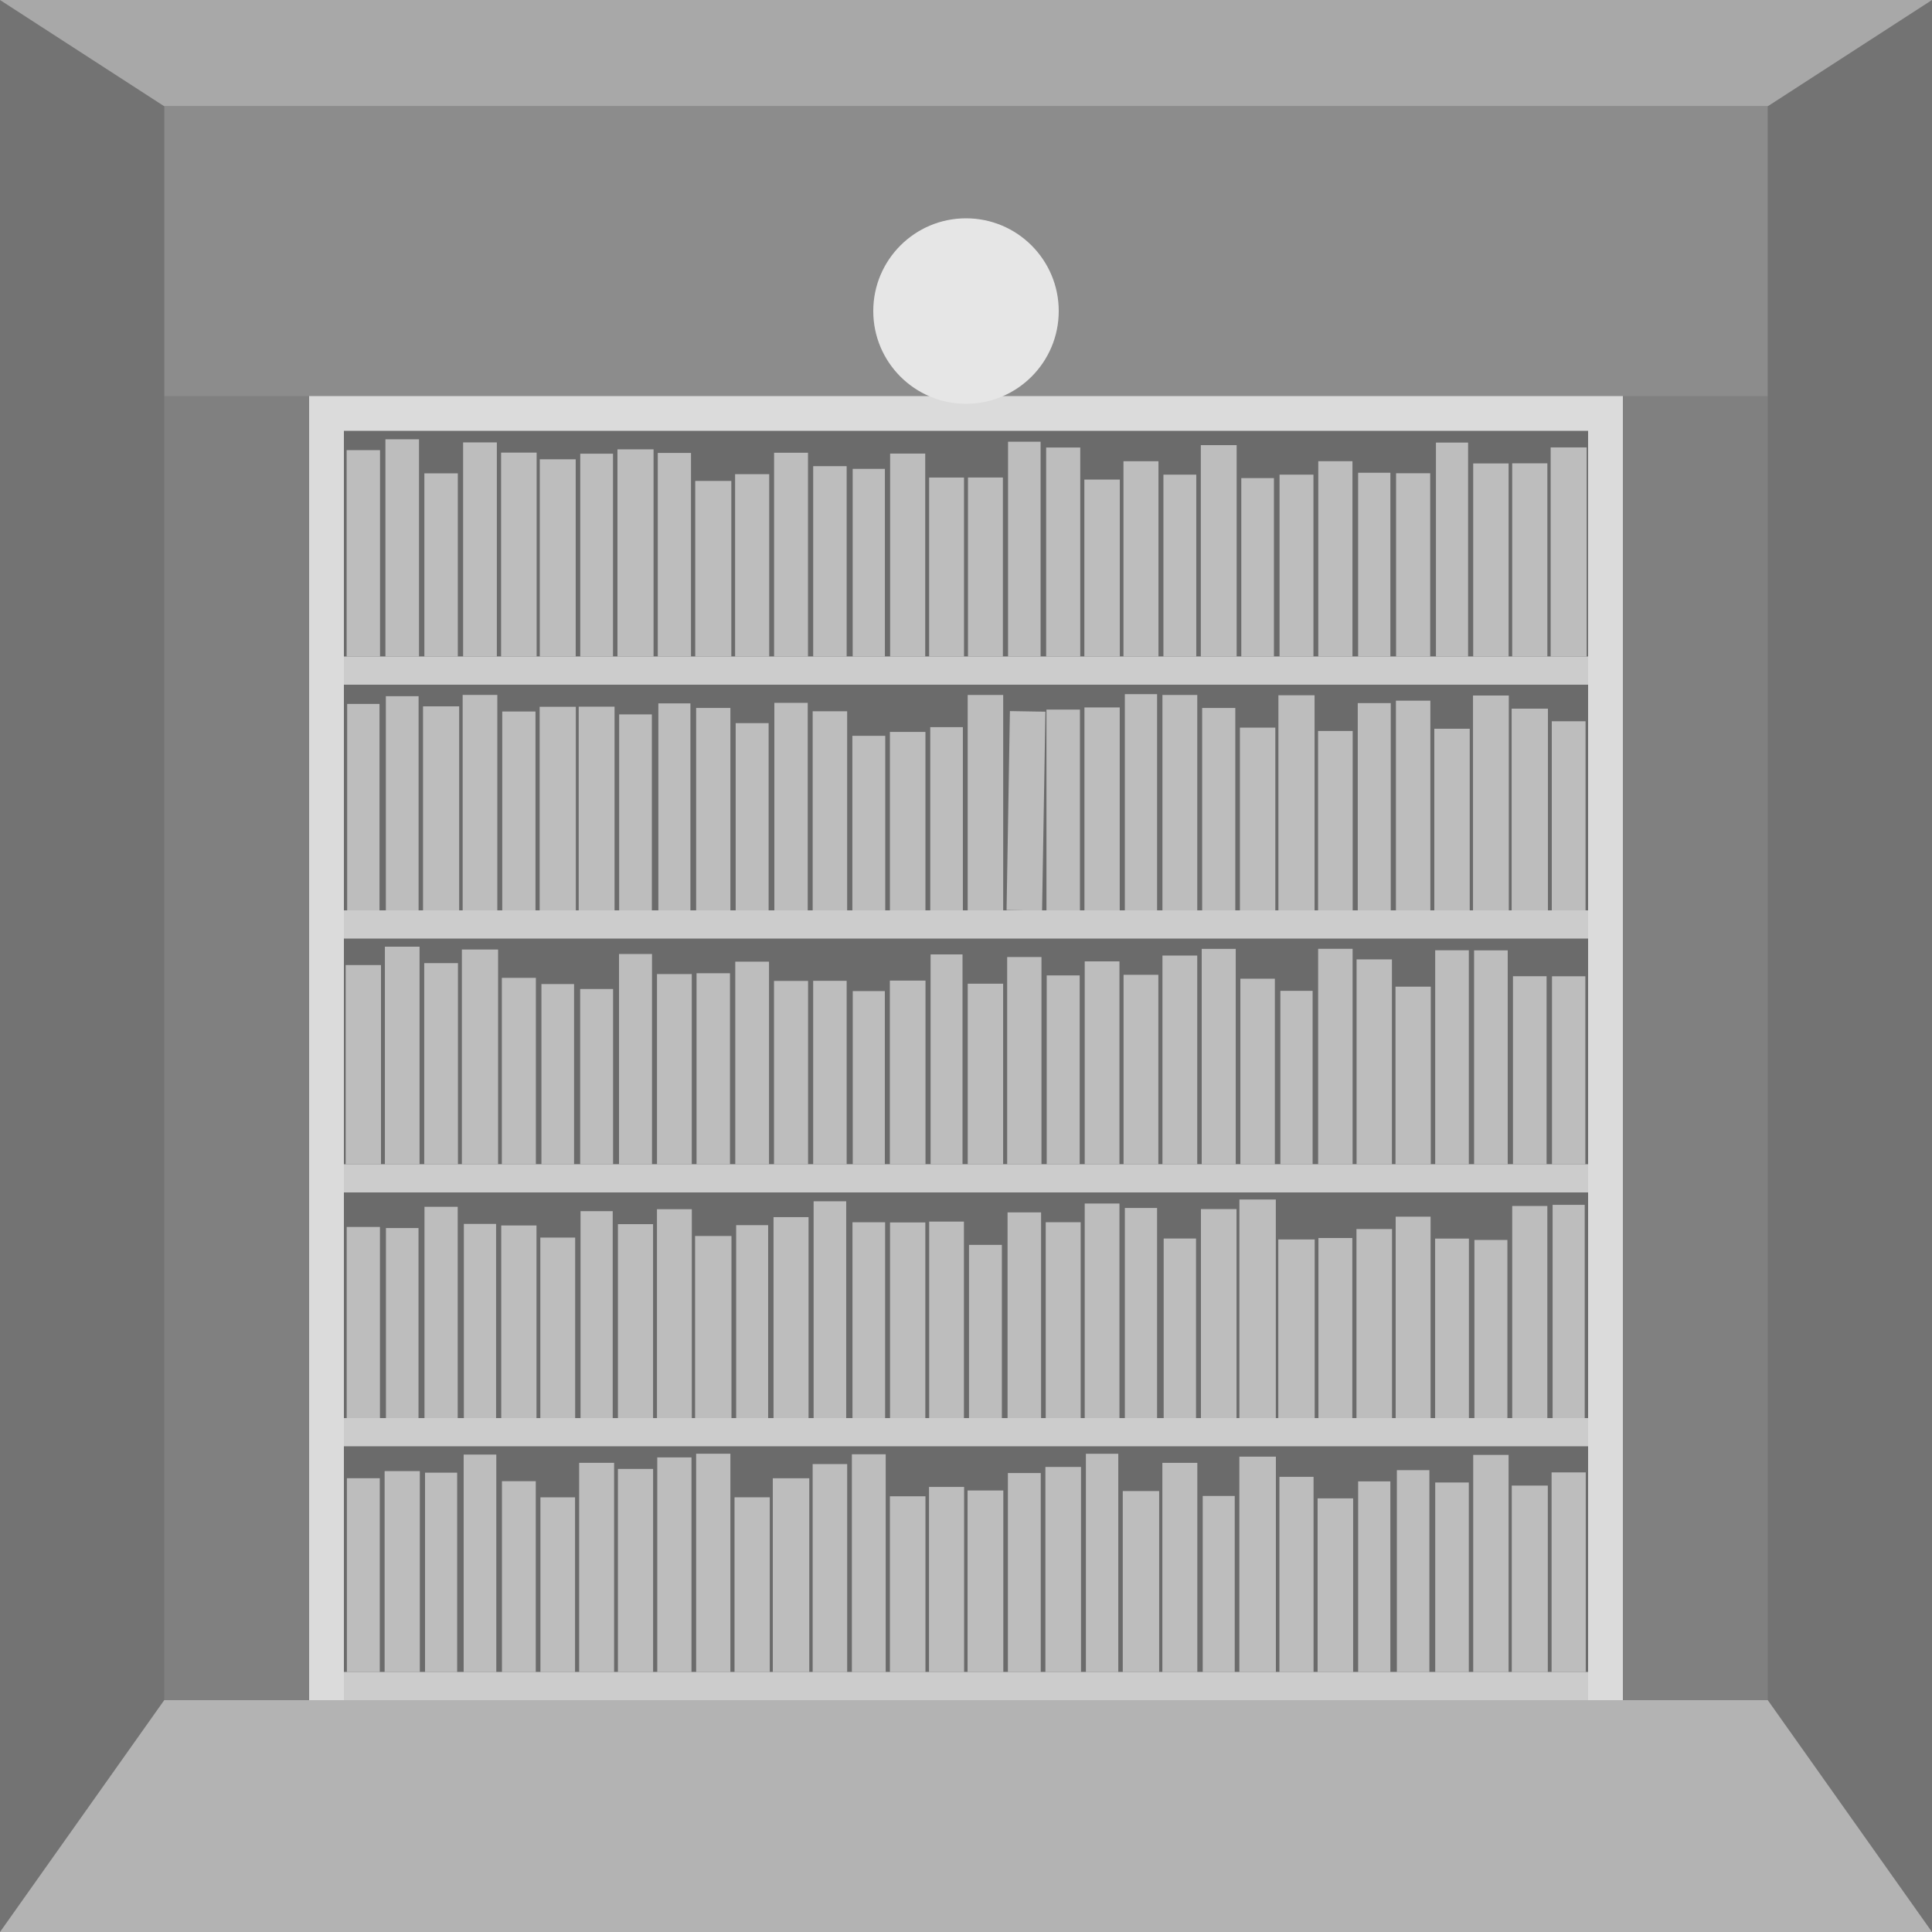
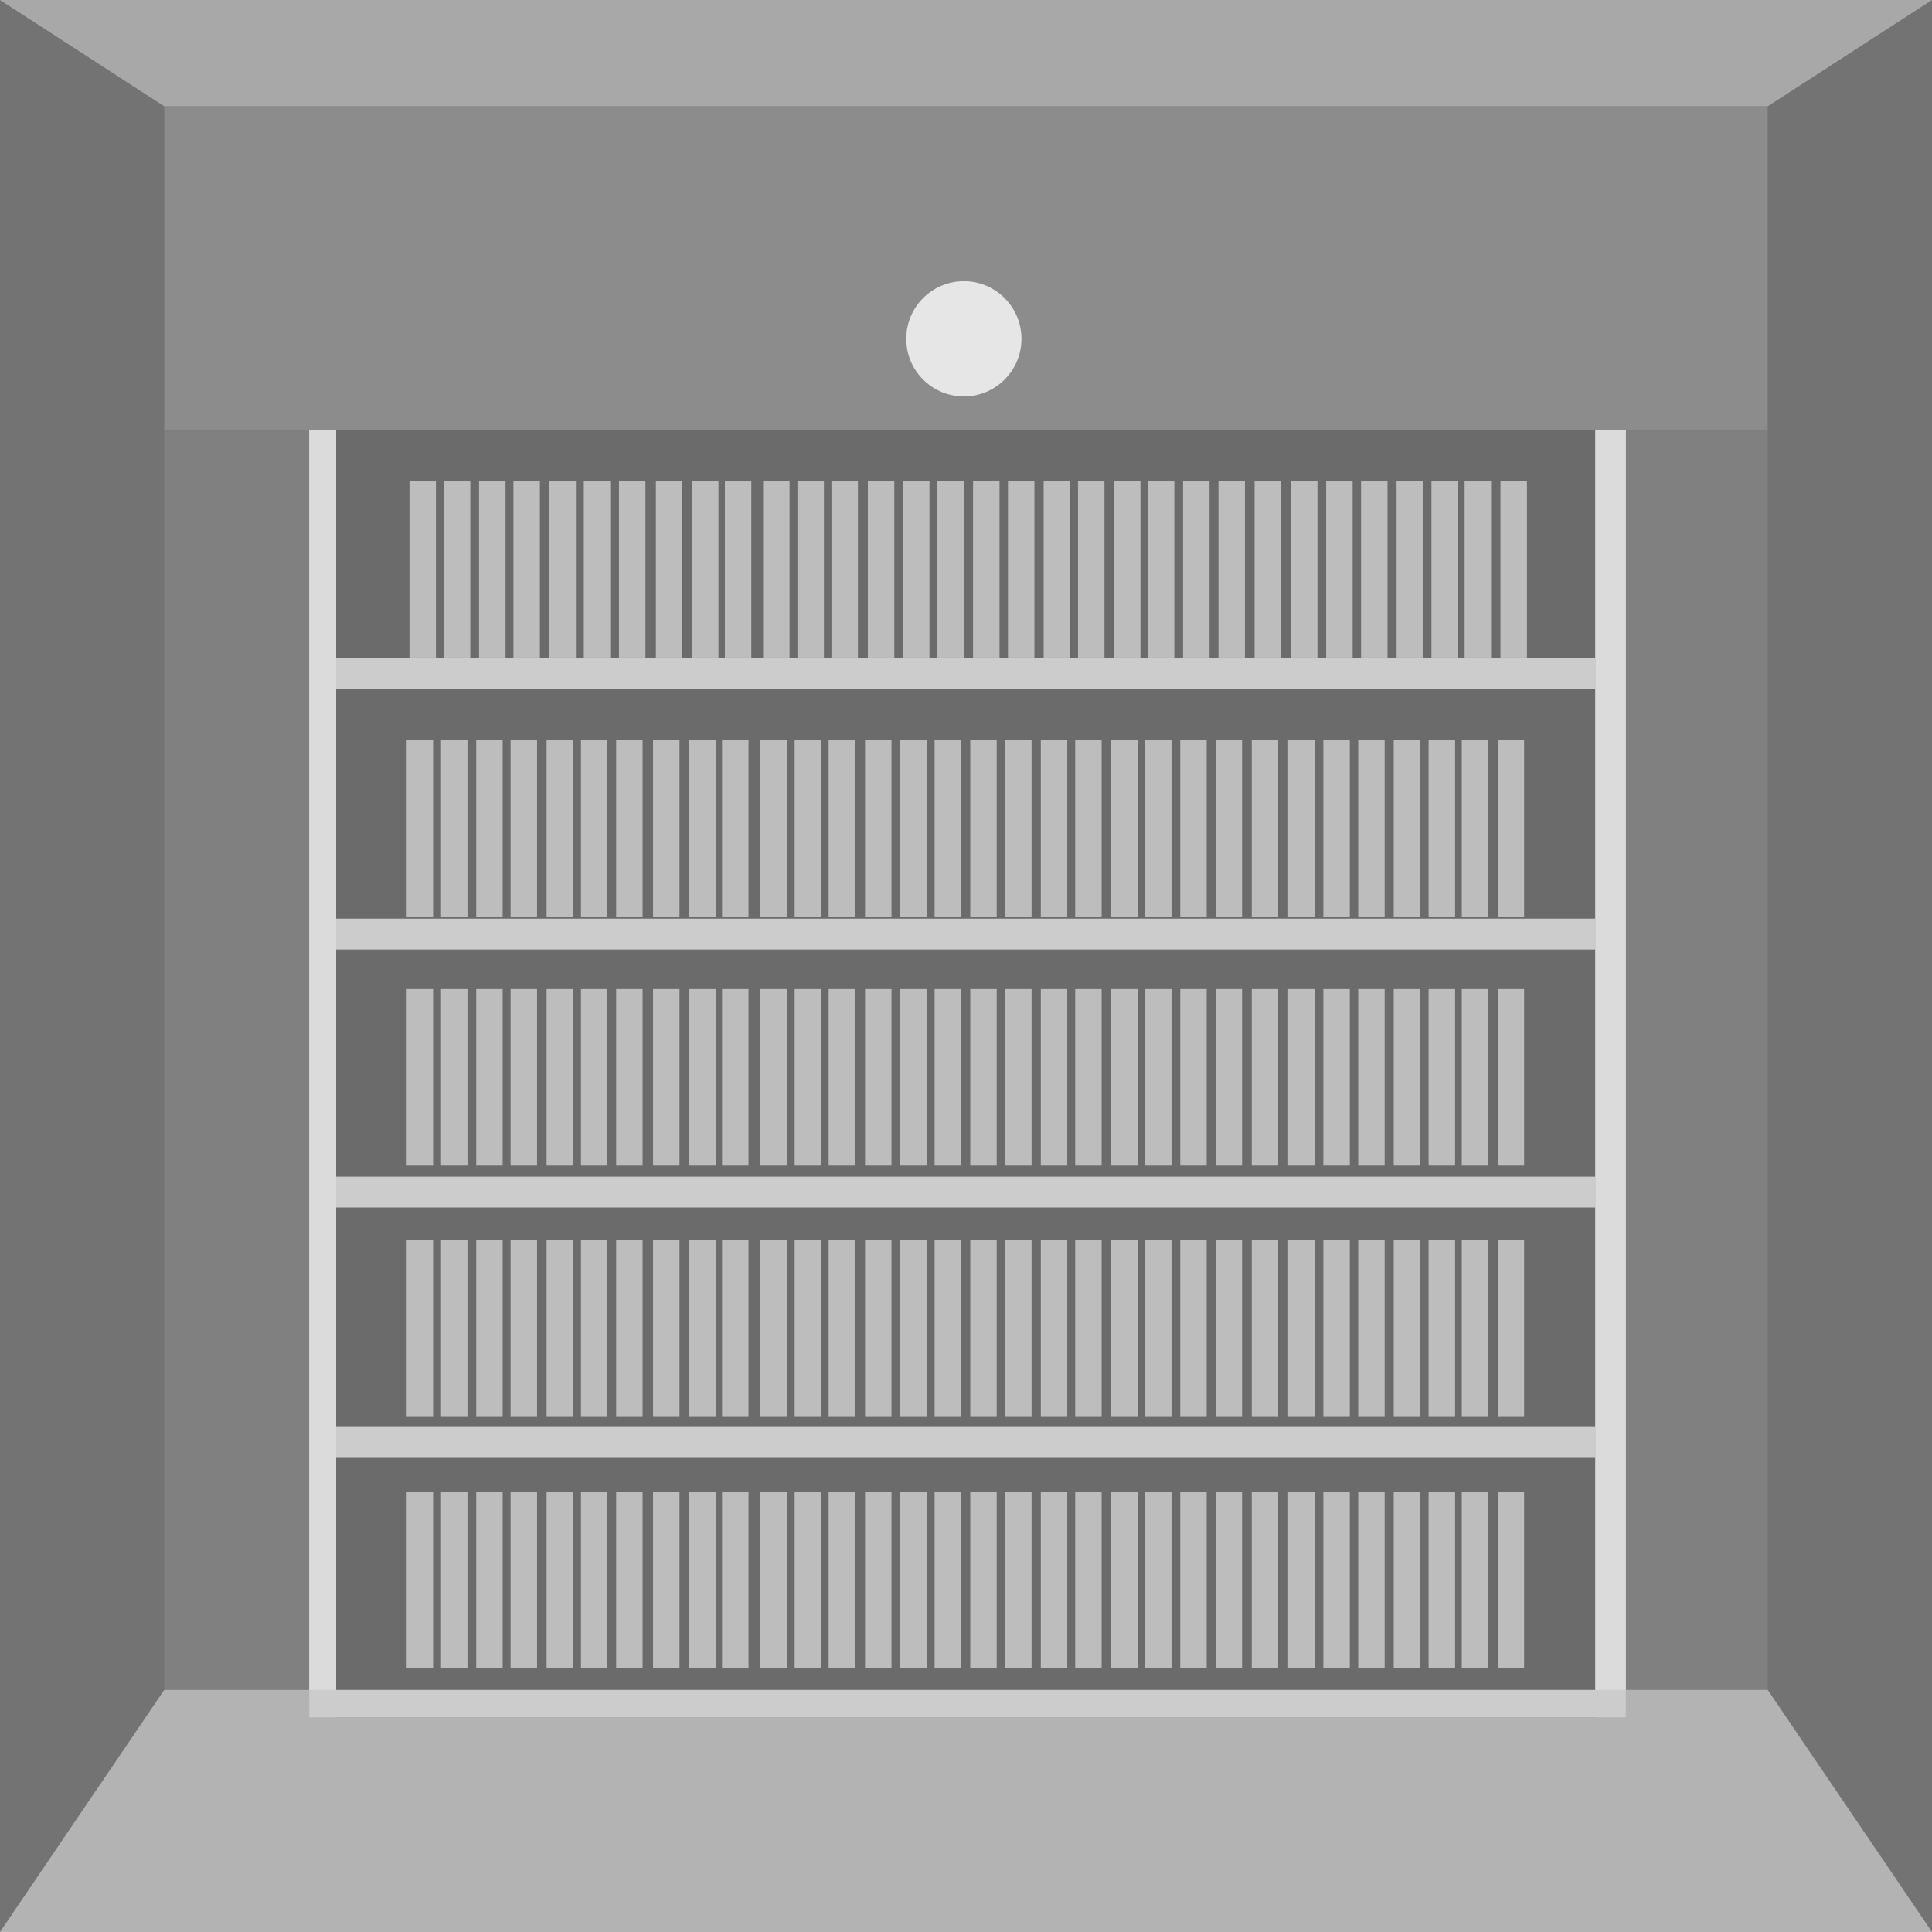
<svg xmlns="http://www.w3.org/2000/svg" width="1024" height="1024" viewBox="0 0 1024 1024">
  <rect x="0" y="0" width="1024" height="1024" fill="#808080" />
  <rect x="0" y="0" width="1024" height="56.32" fill="#a8a8a8" stroke="none" />
-   <rect x="0" y="901.12" width="1024" height="122.88" fill="#b3b3b3" stroke="none" />
-   <rect x="87.04" y="56.32" width="849.92" height="153.6" fill="#8c8c8c" stroke="none" />
-   <rect x="163.84" y="209.92" width="696.32" height="691.2" fill="#dbdbdb" stroke="none" />
-   <rect x="182.272" y="228.352" width="659.456" height="672.768" fill="#6b6b6b" stroke="none" />
-   <rect x="183.726" y="238.591" width="17.7" height="109.365" fill="#bdbdbd" stroke="none" />
-   <rect x="204.28" y="232.834" width="17.807" height="115.122" fill="#bdbdbd" stroke="none" />
-   <rect x="224.924" y="250.88" width="17.737" height="97.076" fill="#bdbdbd" stroke="none" />
-   <rect x="245.461" y="234.487" width="17.878" height="113.469" fill="#bdbdbd" stroke="none" />
-   <rect x="265.587" y="239.893" width="18.841" height="108.063" fill="#bdbdbd" stroke="none" />
-   <rect x="286.1" y="243.434" width="19.031" height="104.522" fill="#bdbdbd" stroke="none" />
-   <rect x="307.546" y="240.464" width="17.356" height="107.492" fill="#bdbdbd" stroke="none" />
-   <rect x="327.261" y="238.159" width="19.141" height="109.797" fill="#bdbdbd" stroke="none" />
-   <rect x="348.635" y="240.068" width="17.611" height="107.888" fill="#bdbdbd" stroke="none" />
-   <rect x="368.483" y="254.912" width="19.131" height="93.044" fill="#bdbdbd" stroke="none" />
-   <rect x="389.615" y="251.32" width="18.082" height="96.636" fill="#bdbdbd" stroke="none" />
-   <rect x="410.279" y="239.964" width="17.97" height="107.992" fill="#bdbdbd" stroke="none" />
-   <rect x="431.006" y="247.073" width="17.732" height="100.883" fill="#bdbdbd" stroke="none" />
-   <rect x="451.945" y="248.5" width="17.07" height="99.456" fill="#bdbdbd" stroke="none" />
-   <rect x="471.789" y="240.4" width="18.599" height="107.556" fill="#bdbdbd" stroke="none" />
-   <rect x="492.453" y="253.109" width="18.487" height="94.847" fill="#bdbdbd" stroke="none" />
-   <rect x="513.053" y="253.093" width="18.502" height="94.863" fill="#bdbdbd" stroke="none" />
-   <rect x="534.287" y="234.124" width="17.251" height="113.832" fill="#bdbdbd" stroke="none" />
-   <rect x="554.483" y="237.198" width="18.073" height="110.758" fill="#bdbdbd" stroke="none" />
-   <rect x="574.728" y="254.183" width="18.8" height="93.773" fill="#bdbdbd" stroke="none" />
-   <rect x="595.459" y="244.462" width="18.553" height="103.494" fill="#bdbdbd" stroke="none" />
-   <rect x="616.64" y="251.581" width="17.408" height="96.375" fill="#bdbdbd" stroke="none" />
-   <rect x="636.452" y="235.929" width="19" height="112.027" fill="#bdbdbd" stroke="none" />
-   <rect x="657.909" y="253.411" width="17.302" height="94.545" fill="#bdbdbd" stroke="none" />
-   <rect x="678.183" y="251.583" width="17.971" height="96.373" fill="#bdbdbd" stroke="none" />
-   <rect x="698.72" y="244.447" width="18.111" height="103.509" fill="#bdbdbd" stroke="none" />
-   <rect x="719.837" y="250.574" width="17.094" height="97.382" fill="#bdbdbd" stroke="none" />
-   <rect x="739.947" y="250.831" width="18.09" height="97.125" fill="#bdbdbd" stroke="none" />
-   <rect x="761.08" y="234.577" width="17.04" height="113.379" fill="#bdbdbd" stroke="none" />
-   <rect x="780.825" y="245.631" width="18.766" height="102.325" fill="#bdbdbd" stroke="none" />
-   <rect x="801.495" y="245.57" width="18.642" height="102.386" fill="#bdbdbd" stroke="none" />
-   <rect x="821.879" y="237.146" width="19.091" height="110.81" fill="#bdbdbd" stroke="none" />
-   <rect x="182.272" y="347.956" width="659.456" height="14.95" fill="#cccccc" stroke="none" />
-   <rect x="184.001" y="373.106" width="17.15" height="109.404" fill="#bdbdbd" stroke="none" />
-   <rect x="204.507" y="368.99" width="17.354" height="113.52" fill="#bdbdbd" stroke="none" />
-   <rect x="224.219" y="374.379" width="19.146" height="108.131" fill="#bdbdbd" stroke="none" />
-   <rect x="245.214" y="368.324" width="18.371" height="114.186" fill="#bdbdbd" stroke="none" />
-   <rect x="266.201" y="377.107" width="17.615" height="105.403" fill="#bdbdbd" stroke="none" />
-   <rect x="286.029" y="374.616" width="19.174" height="107.894" fill="#bdbdbd" stroke="none" />
-   <rect x="306.724" y="374.553" width="18.999" height="107.957" fill="#bdbdbd" stroke="none" />
-   <rect x="328.165" y="378.649" width="17.334" height="103.861" fill="#bdbdbd" stroke="none" />
-   <rect x="348.947" y="372.809" width="16.987" height="109.701" fill="#bdbdbd" stroke="none" />
-   <rect x="368.965" y="375.233" width="18.167" height="107.277" fill="#bdbdbd" stroke="none" />
-   <rect x="389.928" y="383.278" width="17.456" height="99.232" fill="#bdbdbd" stroke="none" />
-   <rect x="410.419" y="372.52" width="17.691" height="109.99" fill="#bdbdbd" stroke="none" />
-   <rect x="430.736" y="376.987" width="18.273" height="105.523" fill="#bdbdbd" stroke="none" />
-   <rect x="451.769" y="390.001" width="17.423" height="92.509" fill="#bdbdbd" stroke="none" />
-   <rect x="471.673" y="387.936" width="18.831" height="94.574" fill="#bdbdbd" stroke="none" />
-   <rect x="493.052" y="385.4" width="17.289" height="97.11" fill="#bdbdbd" stroke="none" />
-   <rect x="512.893" y="368.353" width="18.822" height="114.157" fill="#bdbdbd" stroke="none" />
-   <rect x="533.502" y="377.036" width="18.82" height="105.474" fill="#bdbdbd" stroke="none" transform="rotate(0.962 542.912 482.51)" />
-   <rect x="554.644" y="376.096" width="17.751" height="106.414" fill="#bdbdbd" stroke="none" />
-   <rect x="574.774" y="374.955" width="18.708" height="107.555" fill="#bdbdbd" stroke="none" />
-   <rect x="596.189" y="367.913" width="17.094" height="114.597" fill="#bdbdbd" stroke="none" />
-   <rect x="616.111" y="368.344" width="18.466" height="114.166" fill="#bdbdbd" stroke="none" />
-   <rect x="637.169" y="375.244" width="17.566" height="107.266" fill="#bdbdbd" stroke="none" />
-   <rect x="657.176" y="385.662" width="18.769" height="96.848" fill="#bdbdbd" stroke="none" />
-   <rect x="677.589" y="368.502" width="19.157" height="114.008" fill="#bdbdbd" stroke="none" />
-   <rect x="698.603" y="387.438" width="18.345" height="95.072" fill="#bdbdbd" stroke="none" />
-   <rect x="719.637" y="372.659" width="17.494" height="109.851" fill="#bdbdbd" stroke="none" />
-   <rect x="739.869" y="371.36" width="18.246" height="111.15" fill="#bdbdbd" stroke="none" />
-   <rect x="760.214" y="386.254" width="18.772" height="96.256" fill="#bdbdbd" stroke="none" />
-   <rect x="780.72" y="368.638" width="18.976" height="113.872" fill="#bdbdbd" stroke="none" />
-   <rect x="801.198" y="375.612" width="19.235" height="106.898" fill="#bdbdbd" stroke="none" />
-   <rect x="822.473" y="382.282" width="17.902" height="100.228" fill="#bdbdbd" stroke="none" />
-   <rect x="182.272" y="482.51" width="659.456" height="14.95" fill="#cccccc" stroke="none" />
-   <rect x="183.221" y="511.502" width="18.71" height="105.561" fill="#bdbdbd" stroke="none" />
-   <rect x="203.998" y="501.765" width="18.371" height="115.298" fill="#bdbdbd" stroke="none" />
-   <rect x="224.853" y="510.478" width="17.877" height="106.585" fill="#bdbdbd" stroke="none" />
-   <rect x="244.804" y="503.264" width="19.193" height="113.799" fill="#bdbdbd" stroke="none" />
-   <rect x="265.989" y="518.285" width="18.038" height="98.778" fill="#bdbdbd" stroke="none" />
-   <rect x="286.964" y="521.566" width="17.305" height="95.497" fill="#bdbdbd" stroke="none" />
-   <rect x="307.509" y="524.196" width="17.43" height="92.867" fill="#bdbdbd" stroke="none" />
-   <rect x="328.087" y="505.644" width="17.49" height="111.419" fill="#bdbdbd" stroke="none" />
-   <rect x="348.227" y="516.273" width="18.427" height="100.79" fill="#bdbdbd" stroke="none" />
-   <rect x="369.187" y="515.843" width="17.721" height="101.22" fill="#bdbdbd" stroke="none" />
-   <rect x="389.713" y="509.702" width="17.887" height="107.361" fill="#bdbdbd" stroke="none" />
-   <rect x="410.234" y="519.908" width="18.06" height="97.155" fill="#bdbdbd" stroke="none" />
-   <rect x="431" y="519.856" width="17.745" height="97.207" fill="#bdbdbd" stroke="none" />
-   <rect x="451.98" y="525.293" width="16.999" height="91.77" fill="#bdbdbd" stroke="none" />
-   <rect x="471.641" y="519.742" width="18.894" height="97.321" fill="#bdbdbd" stroke="none" />
-   <rect x="493.232" y="505.867" width="16.928" height="111.196" fill="#bdbdbd" stroke="none" />
-   <rect x="512.923" y="521.379" width="18.761" height="95.684" fill="#bdbdbd" stroke="none" />
-   <rect x="533.826" y="507.249" width="18.172" height="109.814" fill="#bdbdbd" stroke="none" />
-   <rect x="554.781" y="516.985" width="17.478" height="100.078" fill="#bdbdbd" stroke="none" />
-   <rect x="574.92" y="509.55" width="18.415" height="107.513" fill="#bdbdbd" stroke="none" />
-   <rect x="595.515" y="516.661" width="18.442" height="100.402" fill="#bdbdbd" stroke="none" />
-   <rect x="616.127" y="506.461" width="18.435" height="110.602" fill="#bdbdbd" stroke="none" />
-   <rect x="636.939" y="502.931" width="18.025" height="114.132" fill="#bdbdbd" stroke="none" />
-   <rect x="657.418" y="518.737" width="18.284" height="98.326" fill="#bdbdbd" stroke="none" />
-   <rect x="678.622" y="525.16" width="17.093" height="91.903" fill="#bdbdbd" stroke="none" />
-   <rect x="698.642" y="502.895" width="18.268" height="114.168" fill="#bdbdbd" stroke="none" />
-   <rect x="719.021" y="508.494" width="18.727" height="108.569" fill="#bdbdbd" stroke="none" />
-   <rect x="739.645" y="522.949" width="18.694" height="94.114" fill="#bdbdbd" stroke="none" />
-   <rect x="760.683" y="503.66" width="17.834" height="113.403" fill="#bdbdbd" stroke="none" />
-   <rect x="781.29" y="503.704" width="17.836" height="113.359" fill="#bdbdbd" stroke="none" />
-   <rect x="801.905" y="517.415" width="17.821" height="99.648" fill="#bdbdbd" stroke="none" />
-   <rect x="822.586" y="517.45" width="17.676" height="99.613" fill="#bdbdbd" stroke="none" />
-   <rect x="182.272" y="617.063" width="659.456" height="14.95" fill="#cccccc" stroke="none" />
-   <rect x="183.762" y="650.314" width="17.627" height="101.303" fill="#bdbdbd" stroke="none" />
-   <rect x="204.555" y="650.884" width="17.258" height="100.733" fill="#bdbdbd" stroke="none" />
-   <rect x="224.985" y="639.628" width="17.615" height="111.989" fill="#bdbdbd" stroke="none" />
-   <rect x="245.864" y="648.695" width="17.073" height="102.922" fill="#bdbdbd" stroke="none" />
-   <rect x="265.664" y="649.52" width="18.687" height="102.097" fill="#bdbdbd" stroke="none" />
-   <rect x="286.382" y="655.941" width="18.467" height="95.676" fill="#bdbdbd" stroke="none" />
-   <rect x="307.695" y="641.935" width="17.058" height="109.682" fill="#bdbdbd" stroke="none" />
-   <rect x="327.52" y="648.824" width="18.625" height="102.793" fill="#bdbdbd" stroke="none" />
-   <rect x="348.207" y="640.906" width="18.466" height="110.711" fill="#bdbdbd" stroke="none" />
-   <rect x="368.403" y="655.104" width="19.29" height="96.513" fill="#bdbdbd" stroke="none" />
-   <rect x="390.181" y="649.36" width="16.95" height="102.257" fill="#bdbdbd" stroke="none" />
-   <rect x="409.979" y="645.105" width="18.571" height="106.512" fill="#bdbdbd" stroke="none" />
-   <rect x="431.238" y="636.7" width="17.268" height="114.917" fill="#bdbdbd" stroke="none" />
-   <rect x="451.829" y="647.824" width="17.303" height="103.793" fill="#bdbdbd" stroke="none" />
-   <rect x="471.734" y="647.922" width="18.707" height="103.695" fill="#bdbdbd" stroke="none" />
-   <rect x="492.485" y="647.471" width="18.421" height="104.146" fill="#bdbdbd" stroke="none" />
-   <rect x="513.597" y="659.815" width="17.413" height="91.802" fill="#bdbdbd" stroke="none" />
-   <rect x="534.026" y="642.59" width="17.771" height="109.027" fill="#bdbdbd" stroke="none" />
-   <rect x="554.257" y="647.799" width="18.525" height="103.818" fill="#bdbdbd" stroke="none" />
-   <rect x="574.92" y="637.897" width="18.415" height="113.72" fill="#bdbdbd" stroke="none" />
-   <rect x="596.199" y="640.256" width="17.073" height="111.361" fill="#bdbdbd" stroke="none" />
-   <rect x="616.776" y="656.437" width="17.136" height="95.18" fill="#bdbdbd" stroke="none" />
-   <rect x="636.524" y="640.839" width="18.857" height="110.778" fill="#bdbdbd" stroke="none" />
-   <rect x="656.913" y="635.763" width="19.294" height="115.854" fill="#bdbdbd" stroke="none" />
-   <rect x="677.525" y="656.94" width="19.286" height="94.677" fill="#bdbdbd" stroke="none" />
-   <rect x="698.798" y="656.173" width="17.956" height="95.444" fill="#bdbdbd" stroke="none" />
-   <rect x="718.96" y="651.415" width="18.847" height="100.202" fill="#bdbdbd" stroke="none" />
-   <rect x="739.743" y="644.869" width="18.498" height="106.748" fill="#bdbdbd" stroke="none" />
-   <rect x="760.643" y="656.477" width="17.913" height="95.14" fill="#bdbdbd" stroke="none" />
-   <rect x="781.47" y="657.205" width="17.476" height="94.412" fill="#bdbdbd" stroke="none" />
-   <rect x="801.511" y="639.19" width="18.609" height="112.427" fill="#bdbdbd" stroke="none" />
-   <rect x="822.916" y="638.594" width="17.016" height="113.023" fill="#bdbdbd" stroke="none" />
-   <rect x="182.272" y="751.617" width="659.456" height="14.95" fill="#cccccc" stroke="none" />
-   <rect x="183.863" y="783.487" width="17.427" height="102.683" fill="#bdbdbd" stroke="none" />
-   <rect x="203.856" y="779.716" width="18.657" height="106.454" fill="#bdbdbd" stroke="none" />
-   <rect x="225.278" y="780.547" width="17.028" height="105.623" fill="#bdbdbd" stroke="none" />
-   <rect x="245.752" y="770.955" width="17.296" height="115.215" fill="#bdbdbd" stroke="none" />
-   <rect x="266.048" y="785.065" width="17.92" height="101.105" fill="#bdbdbd" stroke="none" />
-   <rect x="286.442" y="793.614" width="18.347" height="92.556" fill="#bdbdbd" stroke="none" />
-   <rect x="306.962" y="775.329" width="18.525" height="110.841" fill="#bdbdbd" stroke="none" />
-   <rect x="327.503" y="778.572" width="18.659" height="107.598" fill="#bdbdbd" stroke="none" />
-   <rect x="348.369" y="772.449" width="18.142" height="113.721" fill="#bdbdbd" stroke="none" />
-   <rect x="368.969" y="770.503" width="18.158" height="115.667" fill="#bdbdbd" stroke="none" />
-   <rect x="389.318" y="793.604" width="18.676" height="92.566" fill="#bdbdbd" stroke="none" />
-   <rect x="409.591" y="783.513" width="19.346" height="102.657" fill="#bdbdbd" stroke="none" />
-   <rect x="430.722" y="775.987" width="18.3" height="110.183" fill="#bdbdbd" stroke="none" />
-   <rect x="451.52" y="770.793" width="17.92" height="115.377" fill="#bdbdbd" stroke="none" />
-   <rect x="471.667" y="793.066" width="18.843" height="93.104" fill="#bdbdbd" stroke="none" />
-   <rect x="492.394" y="788.111" width="18.605" height="98.059" fill="#bdbdbd" stroke="none" />
-   <rect x="512.835" y="789.98" width="18.939" height="96.19" fill="#bdbdbd" stroke="none" />
-   <rect x="534.201" y="780.738" width="17.422" height="105.432" fill="#bdbdbd" stroke="none" />
-   <rect x="554.079" y="777.511" width="18.882" height="108.659" fill="#bdbdbd" stroke="none" />
-   <rect x="575.544" y="770.531" width="17.168" height="115.639" fill="#bdbdbd" stroke="none" />
-   <rect x="595.092" y="790.286" width="19.287" height="95.884" fill="#bdbdbd" stroke="none" />
-   <rect x="616.082" y="775.34" width="18.524" height="110.83" fill="#bdbdbd" stroke="none" />
-   <rect x="637.47" y="792.889" width="16.964" height="93.281" fill="#bdbdbd" stroke="none" />
-   <rect x="656.882" y="772.056" width="19.356" height="114.114" fill="#bdbdbd" stroke="none" />
-   <rect x="678.121" y="782.764" width="18.093" height="103.406" fill="#bdbdbd" stroke="none" />
-   <rect x="698.357" y="794.172" width="18.839" height="91.998" fill="#bdbdbd" stroke="none" />
-   <rect x="719.847" y="785.153" width="17.073" height="101.017" fill="#bdbdbd" stroke="none" />
-   <rect x="740.376" y="779.214" width="17.233" height="106.956" fill="#bdbdbd" stroke="none" />
-   <rect x="760.695" y="785.756" width="17.81" height="100.414" fill="#bdbdbd" stroke="none" />
-   <rect x="780.836" y="771.129" width="18.744" height="115.041" fill="#bdbdbd" stroke="none" />
-   <rect x="801.266" y="787.385" width="19.1" height="98.785" fill="#bdbdbd" stroke="none" />
-   <rect x="822.368" y="780.402" width="18.113" height="105.768" fill="#bdbdbd" stroke="none" />
-   <rect x="182.272" y="886.17" width="659.456" height="14.95" fill="#cccccc" stroke="none" />
-   <polygon points="0,0 87.04,56.32 87.04,901.12 0,1024" fill="#737373" stroke="none" />
-   <polygon points="1024,0 936.96,56.32 936.96,901.12 1024,1024" fill="#737373" stroke="none" />
-   <circle cx="512" cy="164.864" r="49.152" fill="#e6e6e6" stroke="none" />
+   <rect x="0" y="895.713" width="1024" height="128.287" fill="#b3b3b3" stroke="none" />
+   <rect x="87.04" y="56.32" width="849.92" height="171.776" fill="#8c8c8c" stroke="none" />
+   <rect x="163.932" y="228.096" width="697.774" height="667.617" fill="#dbdbdb" stroke="none" />
+   <rect x="178.155" y="228.096" width="667.433" height="682.076" fill="#6b6b6b" stroke="none" />
+   <rect x="217.037" y="254.986" width="14.019" height="93.563" fill="#bdbdbd" stroke="none" />
+   <rect x="235.264" y="254.986" width="14.019" height="93.563" fill="#bdbdbd" stroke="none" />
+   <rect x="253.911" y="254.986" width="14.019" height="93.563" fill="#bdbdbd" stroke="none" />
+   <rect x="272.128" y="254.986" width="14.019" height="93.563" fill="#bdbdbd" stroke="none" />
+   <rect x="291.215" y="254.986" width="14.019" height="93.563" fill="#bdbdbd" stroke="none" />
+   <rect x="309.432" y="254.986" width="14.019" height="93.563" fill="#bdbdbd" stroke="none" />
+   <rect x="328.079" y="254.986" width="14.019" height="93.563" fill="#bdbdbd" stroke="none" />
+   <rect x="347.638" y="254.986" width="14.019" height="93.563" fill="#bdbdbd" stroke="none" />
+   <rect x="366.787" y="254.986" width="14.019" height="93.563" fill="#bdbdbd" stroke="none" />
+   <rect x="384.205" y="254.986" width="14.019" height="93.563" fill="#bdbdbd" stroke="none" />
+   <rect x="404.459" y="254.986" width="14.019" height="93.563" fill="#bdbdbd" stroke="none" />
+   <rect x="422.676" y="254.986" width="14.019" height="93.563" fill="#bdbdbd" stroke="none" />
+   <rect x="440.689" y="254.986" width="14.019" height="93.563" fill="#bdbdbd" stroke="none" />
+   <rect x="459.981" y="254.986" width="14.019" height="93.563" fill="#bdbdbd" stroke="none" />
+   <rect x="478.628" y="254.986" width="14.019" height="93.563" fill="#bdbdbd" stroke="none" />
+   <rect x="496.845" y="254.986" width="14.019" height="93.563" fill="#bdbdbd" stroke="none" />
+   <rect x="515.748" y="254.986" width="14.019" height="93.563" fill="#bdbdbd" stroke="none" />
+   <rect x="534.241" y="254.986" width="14.019" height="93.563" fill="#bdbdbd" stroke="none" />
+   <rect x="553.155" y="254.986" width="14.019" height="93.563" fill="#bdbdbd" stroke="none" />
+   <rect x="571.371" y="254.986" width="14.019" height="93.563" fill="#bdbdbd" stroke="none" />
+   <rect x="590.459" y="254.986" width="14.019" height="93.563" fill="#bdbdbd" stroke="none" />
+   <rect x="608.41" y="254.986" width="14.019" height="93.563" fill="#bdbdbd" stroke="none" />
+   <rect x="627.057" y="254.986" width="14.019" height="93.563" fill="#bdbdbd" stroke="none" />
+   <rect x="645.816" y="254.986" width="14.019" height="93.563" fill="#bdbdbd" stroke="none" />
+   <rect x="664.965" y="254.986" width="14.019" height="93.563" fill="#bdbdbd" stroke="none" />
+   <rect x="684.257" y="254.986" width="14.019" height="93.563" fill="#bdbdbd" stroke="none" />
+   <rect x="702.904" y="254.986" width="14.019" height="93.563" fill="#bdbdbd" stroke="none" />
+   <rect x="721.388" y="254.986" width="14.019" height="93.563" fill="#bdbdbd" stroke="none" />
+   <rect x="740.209" y="254.986" width="14.019" height="93.563" fill="#bdbdbd" stroke="none" />
+   <rect x="758.692" y="254.986" width="14.019" height="93.563" fill="#bdbdbd" stroke="none" />
+   <rect x="776.274" y="254.986" width="14.019" height="93.563" fill="#bdbdbd" stroke="none" />
+   <rect x="795.29" y="254.986" width="14.019" height="93.563" fill="#bdbdbd" stroke="none" />
+   <rect x="178.155" y="348.908" width="667.433" height="16.353" fill="#cccccc" stroke="none" />
+   <rect x="215.542" y="392.315" width="14.019" height="93.563" fill="#bdbdbd" stroke="none" />
+   <rect x="233.759" y="392.315" width="14.019" height="93.563" fill="#bdbdbd" stroke="none" />
+   <rect x="252.406" y="392.315" width="14.019" height="93.563" fill="#bdbdbd" stroke="none" />
+   <rect x="270.623" y="392.315" width="14.019" height="93.563" fill="#bdbdbd" stroke="none" />
+   <rect x="289.71" y="392.315" width="14.019" height="93.563" fill="#bdbdbd" stroke="none" />
+   <rect x="307.927" y="392.315" width="14.019" height="93.563" fill="#bdbdbd" stroke="none" />
+   <rect x="326.574" y="392.315" width="14.019" height="93.563" fill="#bdbdbd" stroke="none" />
+   <rect x="346.132" y="392.315" width="14.019" height="93.563" fill="#bdbdbd" stroke="none" />
+   <rect x="365.291" y="392.315" width="14.019" height="93.563" fill="#bdbdbd" stroke="none" />
+   <rect x="382.7" y="392.315" width="14.019" height="93.563" fill="#bdbdbd" stroke="none" />
+   <rect x="402.954" y="392.315" width="14.019" height="93.563" fill="#bdbdbd" stroke="none" />
+   <rect x="421.171" y="392.315" width="14.019" height="93.563" fill="#bdbdbd" stroke="none" />
+   <rect x="439.194" y="392.315" width="14.019" height="93.563" fill="#bdbdbd" stroke="none" />
+   <rect x="458.486" y="392.315" width="14.019" height="93.563" fill="#bdbdbd" stroke="none" />
+   <rect x="477.133" y="392.315" width="14.019" height="93.563" fill="#bdbdbd" stroke="none" />
+   <rect x="495.35" y="392.315" width="14.019" height="93.563" fill="#bdbdbd" stroke="none" />
+   <rect x="514.253" y="392.315" width="14.019" height="93.563" fill="#bdbdbd" stroke="none" />
+   <rect x="532.736" y="392.315" width="14.019" height="93.563" fill="#bdbdbd" stroke="none" />
+   <rect x="551.649" y="392.315" width="14.019" height="93.563" fill="#bdbdbd" stroke="none" />
+   <rect x="569.876" y="392.315" width="14.019" height="93.563" fill="#bdbdbd" stroke="none" />
+   <rect x="588.964" y="392.315" width="14.019" height="93.563" fill="#bdbdbd" stroke="none" />
+   <rect x="606.915" y="392.315" width="14.019" height="93.563" fill="#bdbdbd" stroke="none" />
+   <rect x="625.562" y="392.315" width="14.019" height="93.563" fill="#bdbdbd" stroke="none" />
+   <rect x="644.311" y="392.315" width="14.019" height="93.563" fill="#bdbdbd" stroke="none" />
+   <rect x="663.46" y="392.315" width="14.019" height="93.563" fill="#bdbdbd" stroke="none" />
+   <rect x="682.752" y="392.315" width="14.019" height="93.563" fill="#bdbdbd" stroke="none" />
+   <rect x="701.399" y="392.315" width="14.019" height="93.563" fill="#bdbdbd" stroke="none" />
+   <rect x="719.882" y="392.315" width="14.019" height="93.563" fill="#bdbdbd" stroke="none" />
+   <rect x="738.703" y="392.315" width="14.019" height="93.563" fill="#bdbdbd" stroke="none" />
+   <rect x="757.197" y="392.315" width="14.019" height="93.563" fill="#bdbdbd" stroke="none" />
+   <rect x="774.769" y="392.315" width="14.019" height="93.563" fill="#bdbdbd" stroke="none" />
+   <rect x="793.795" y="392.315" width="14.019" height="93.563" fill="#bdbdbd" stroke="none" />
+   <rect x="178.155" y="486.912" width="667.433" height="16.353" fill="#cccccc" stroke="none" />
+   <rect x="215.542" y="524.227" width="14.019" height="93.563" fill="#bdbdbd" stroke="none" />
+   <rect x="233.759" y="524.227" width="14.019" height="93.563" fill="#bdbdbd" stroke="none" />
+   <rect x="252.406" y="524.227" width="14.019" height="93.563" fill="#bdbdbd" stroke="none" />
+   <rect x="270.623" y="524.227" width="14.019" height="93.563" fill="#bdbdbd" stroke="none" />
+   <rect x="289.71" y="524.227" width="14.019" height="93.563" fill="#bdbdbd" stroke="none" />
+   <rect x="307.927" y="524.227" width="14.019" height="93.563" fill="#bdbdbd" stroke="none" />
+   <rect x="326.574" y="524.227" width="14.019" height="93.563" fill="#bdbdbd" stroke="none" />
+   <rect x="346.132" y="524.227" width="14.019" height="93.563" fill="#bdbdbd" stroke="none" />
+   <rect x="365.291" y="524.227" width="14.019" height="93.563" fill="#bdbdbd" stroke="none" />
+   <rect x="382.7" y="524.227" width="14.019" height="93.563" fill="#bdbdbd" stroke="none" />
+   <rect x="402.954" y="524.227" width="14.019" height="93.563" fill="#bdbdbd" stroke="none" />
+   <rect x="421.171" y="524.227" width="14.019" height="93.563" fill="#bdbdbd" stroke="none" />
+   <rect x="439.194" y="524.227" width="14.019" height="93.563" fill="#bdbdbd" stroke="none" />
+   <rect x="458.486" y="524.227" width="14.019" height="93.563" fill="#bdbdbd" stroke="none" />
+   <rect x="477.133" y="524.227" width="14.019" height="93.563" fill="#bdbdbd" stroke="none" />
+   <rect x="495.35" y="524.227" width="14.019" height="93.563" fill="#bdbdbd" stroke="none" />
+   <rect x="514.253" y="524.227" width="14.019" height="93.563" fill="#bdbdbd" stroke="none" />
+   <rect x="532.736" y="524.227" width="14.019" height="93.563" fill="#bdbdbd" stroke="none" />
+   <rect x="551.649" y="524.227" width="14.019" height="93.563" fill="#bdbdbd" stroke="none" />
+   <rect x="569.876" y="524.227" width="14.019" height="93.563" fill="#bdbdbd" stroke="none" />
+   <rect x="588.964" y="524.227" width="14.019" height="93.563" fill="#bdbdbd" stroke="none" />
+   <rect x="606.915" y="524.227" width="14.019" height="93.563" fill="#bdbdbd" stroke="none" />
+   <rect x="625.562" y="524.227" width="14.019" height="93.563" fill="#bdbdbd" stroke="none" />
+   <rect x="644.311" y="524.227" width="14.019" height="93.563" fill="#bdbdbd" stroke="none" />
+   <rect x="663.46" y="524.227" width="14.019" height="93.563" fill="#bdbdbd" stroke="none" />
+   <rect x="682.752" y="524.227" width="14.019" height="93.563" fill="#bdbdbd" stroke="none" />
+   <rect x="701.399" y="524.227" width="14.019" height="93.563" fill="#bdbdbd" stroke="none" />
+   <rect x="719.882" y="524.227" width="14.019" height="93.563" fill="#bdbdbd" stroke="none" />
+   <rect x="738.703" y="524.227" width="14.019" height="93.563" fill="#bdbdbd" stroke="none" />
+   <rect x="757.197" y="524.227" width="14.019" height="93.563" fill="#bdbdbd" stroke="none" />
+   <rect x="774.769" y="524.227" width="14.019" height="93.563" fill="#bdbdbd" stroke="none" />
+   <rect x="793.795" y="524.227" width="14.019" height="93.563" fill="#bdbdbd" stroke="none" />
+   <rect x="178.155" y="623.657" width="667.433" height="16.353" fill="#cccccc" stroke="none" />
+   <rect x="215.542" y="657.06" width="14.019" height="93.563" fill="#bdbdbd" stroke="none" />
+   <rect x="233.759" y="657.06" width="14.019" height="93.563" fill="#bdbdbd" stroke="none" />
+   <rect x="252.406" y="657.06" width="14.019" height="93.563" fill="#bdbdbd" stroke="none" />
+   <rect x="270.623" y="657.06" width="14.019" height="93.563" fill="#bdbdbd" stroke="none" />
+   <rect x="289.71" y="657.06" width="14.019" height="93.563" fill="#bdbdbd" stroke="none" />
+   <rect x="307.927" y="657.06" width="14.019" height="93.563" fill="#bdbdbd" stroke="none" />
+   <rect x="326.574" y="657.06" width="14.019" height="93.563" fill="#bdbdbd" stroke="none" />
+   <rect x="346.132" y="657.06" width="14.019" height="93.563" fill="#bdbdbd" stroke="none" />
+   <rect x="365.291" y="657.06" width="14.019" height="93.563" fill="#bdbdbd" stroke="none" />
+   <rect x="382.7" y="657.06" width="14.019" height="93.563" fill="#bdbdbd" stroke="none" />
+   <rect x="402.954" y="657.06" width="14.019" height="93.563" fill="#bdbdbd" stroke="none" />
+   <rect x="421.171" y="657.06" width="14.019" height="93.563" fill="#bdbdbd" stroke="none" />
+   <rect x="439.194" y="657.06" width="14.019" height="93.563" fill="#bdbdbd" stroke="none" />
+   <rect x="458.486" y="657.06" width="14.019" height="93.563" fill="#bdbdbd" stroke="none" />
+   <rect x="477.133" y="657.06" width="14.019" height="93.563" fill="#bdbdbd" stroke="none" />
+   <rect x="495.35" y="657.06" width="14.019" height="93.563" fill="#bdbdbd" stroke="none" />
+   <rect x="514.253" y="657.06" width="14.019" height="93.563" fill="#bdbdbd" stroke="none" />
+   <rect x="532.736" y="657.06" width="14.019" height="93.563" fill="#bdbdbd" stroke="none" />
+   <rect x="551.649" y="657.06" width="14.019" height="93.563" fill="#bdbdbd" stroke="none" />
+   <rect x="569.876" y="657.06" width="14.019" height="93.563" fill="#bdbdbd" stroke="none" />
+   <rect x="588.964" y="657.06" width="14.019" height="93.563" fill="#bdbdbd" stroke="none" />
+   <rect x="606.915" y="657.06" width="14.019" height="93.563" fill="#bdbdbd" stroke="none" />
+   <rect x="625.562" y="657.06" width="14.019" height="93.563" fill="#bdbdbd" stroke="none" />
+   <rect x="644.311" y="657.06" width="14.019" height="93.563" fill="#bdbdbd" stroke="none" />
+   <rect x="663.46" y="657.06" width="14.019" height="93.563" fill="#bdbdbd" stroke="none" />
+   <rect x="682.752" y="657.06" width="14.019" height="93.563" fill="#bdbdbd" stroke="none" />
+   <rect x="701.399" y="657.06" width="14.019" height="93.563" fill="#bdbdbd" stroke="none" />
+   <rect x="719.882" y="657.06" width="14.019" height="93.563" fill="#bdbdbd" stroke="none" />
+   <rect x="738.703" y="657.06" width="14.019" height="93.563" fill="#bdbdbd" stroke="none" />
+   <rect x="757.197" y="657.06" width="14.019" height="93.563" fill="#bdbdbd" stroke="none" />
+   <rect x="774.769" y="657.06" width="14.019" height="93.563" fill="#bdbdbd" stroke="none" />
+   <rect x="793.795" y="657.06" width="14.019" height="93.563" fill="#bdbdbd" stroke="none" />
+   <rect x="178.155" y="755.958" width="667.433" height="16.353" fill="#cccccc" stroke="none" />
+   <rect x="215.542" y="790.569" width="14.019" height="93.563" fill="#bdbdbd" stroke="none" />
+   <rect x="233.759" y="790.569" width="14.019" height="93.563" fill="#bdbdbd" stroke="none" />
+   <rect x="252.406" y="790.569" width="14.019" height="93.563" fill="#bdbdbd" stroke="none" />
+   <rect x="270.623" y="790.569" width="14.019" height="93.563" fill="#bdbdbd" stroke="none" />
+   <rect x="289.71" y="790.569" width="14.019" height="93.563" fill="#bdbdbd" stroke="none" />
+   <rect x="307.927" y="790.569" width="14.019" height="93.563" fill="#bdbdbd" stroke="none" />
+   <rect x="326.574" y="790.569" width="14.019" height="93.563" fill="#bdbdbd" stroke="none" />
+   <rect x="346.132" y="790.569" width="14.019" height="93.563" fill="#bdbdbd" stroke="none" />
+   <rect x="365.291" y="790.569" width="14.019" height="93.563" fill="#bdbdbd" stroke="none" />
+   <rect x="382.7" y="790.569" width="14.019" height="93.563" fill="#bdbdbd" stroke="none" />
+   <rect x="402.954" y="790.569" width="14.019" height="93.563" fill="#bdbdbd" stroke="none" />
+   <rect x="421.171" y="790.569" width="14.019" height="93.563" fill="#bdbdbd" stroke="none" />
+   <rect x="439.194" y="790.569" width="14.019" height="93.563" fill="#bdbdbd" stroke="none" />
+   <rect x="458.486" y="790.569" width="14.019" height="93.563" fill="#bdbdbd" stroke="none" />
+   <rect x="477.133" y="790.569" width="14.019" height="93.563" fill="#bdbdbd" stroke="none" />
+   <rect x="495.35" y="790.569" width="14.019" height="93.563" fill="#bdbdbd" stroke="none" />
+   <rect x="514.253" y="790.569" width="14.019" height="93.563" fill="#bdbdbd" stroke="none" />
+   <rect x="532.736" y="790.569" width="14.019" height="93.563" fill="#bdbdbd" stroke="none" />
+   <rect x="551.649" y="790.569" width="14.019" height="93.563" fill="#bdbdbd" stroke="none" />
+   <rect x="569.876" y="790.569" width="14.019" height="93.563" fill="#bdbdbd" stroke="none" />
+   <rect x="588.964" y="790.569" width="14.019" height="93.563" fill="#bdbdbd" stroke="none" />
+   <rect x="606.915" y="790.569" width="14.019" height="93.563" fill="#bdbdbd" stroke="none" />
+   <rect x="625.562" y="790.569" width="14.019" height="93.563" fill="#bdbdbd" stroke="none" />
+   <rect x="644.311" y="790.569" width="14.019" height="93.563" fill="#bdbdbd" stroke="none" />
+   <rect x="663.46" y="790.569" width="14.019" height="93.563" fill="#bdbdbd" stroke="none" />
+   <rect x="682.752" y="790.569" width="14.019" height="93.563" fill="#bdbdbd" stroke="none" />
+   <rect x="701.399" y="790.569" width="14.019" height="93.563" fill="#bdbdbd" stroke="none" />
+   <rect x="719.882" y="790.569" width="14.019" height="93.563" fill="#bdbdbd" stroke="none" />
+   <rect x="738.703" y="790.569" width="14.019" height="93.563" fill="#bdbdbd" stroke="none" />
+   <rect x="757.197" y="790.569" width="14.019" height="93.563" fill="#bdbdbd" stroke="none" />
+   <rect x="774.769" y="790.569" width="14.019" height="93.563" fill="#bdbdbd" stroke="none" />
+   <rect x="793.795" y="790.569" width="14.019" height="93.563" fill="#bdbdbd" stroke="none" />
+   <rect x="163.932" y="895.713" width="697.784" height="14.469" fill="#cccccc" stroke="none" />
+   <rect x="163.932" y="228.096" width="14.223" height="667.617" fill="#dbdbdb" stroke="none" />
+   <rect x="845.588" y="228.096" width="16.118" height="667.617" fill="#dbdbdb" stroke="none" />
+   <polygon points="0,0 87.04,56.32 87.04,895.713 0,1024" fill="#737373" stroke="none" />
+   <polygon points="1024,0 936.96,56.32 936.96,895.713 1024,1024" fill="#737373" stroke="none" />
+   <circle cx="510.863" cy="179.589" r="30.536" fill="#e6e6e6" stroke="none" />
</svg>
